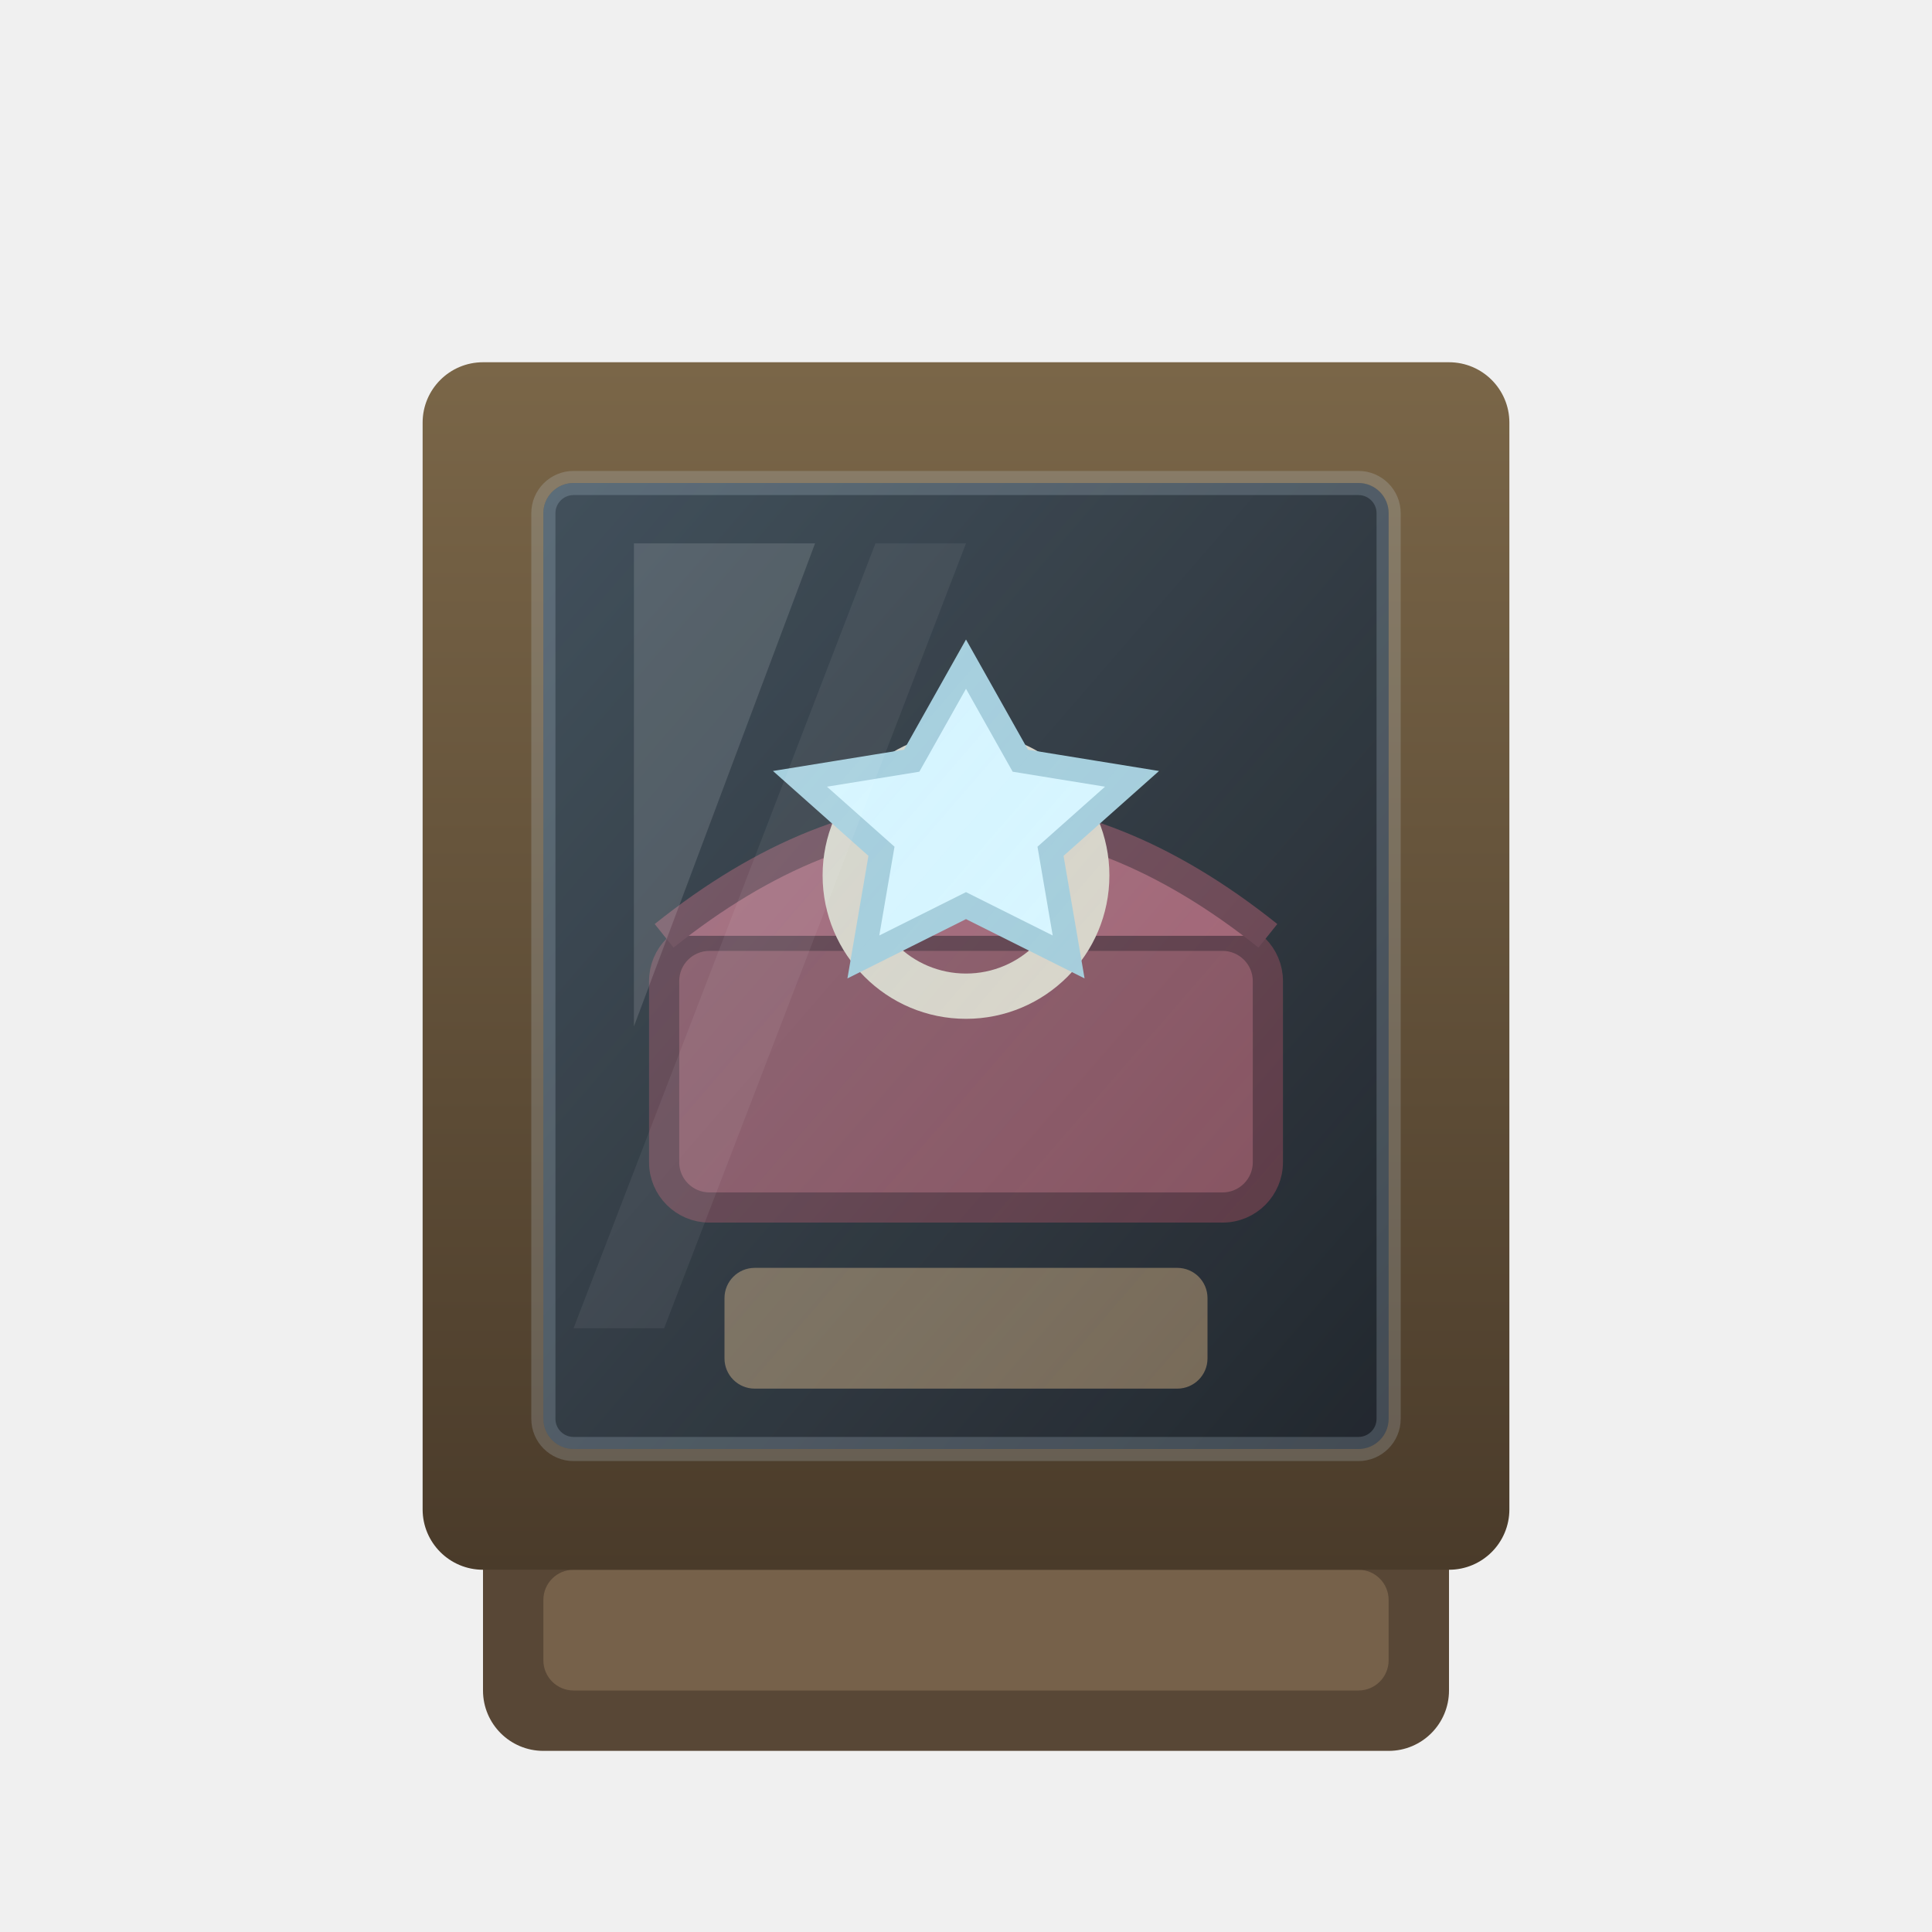
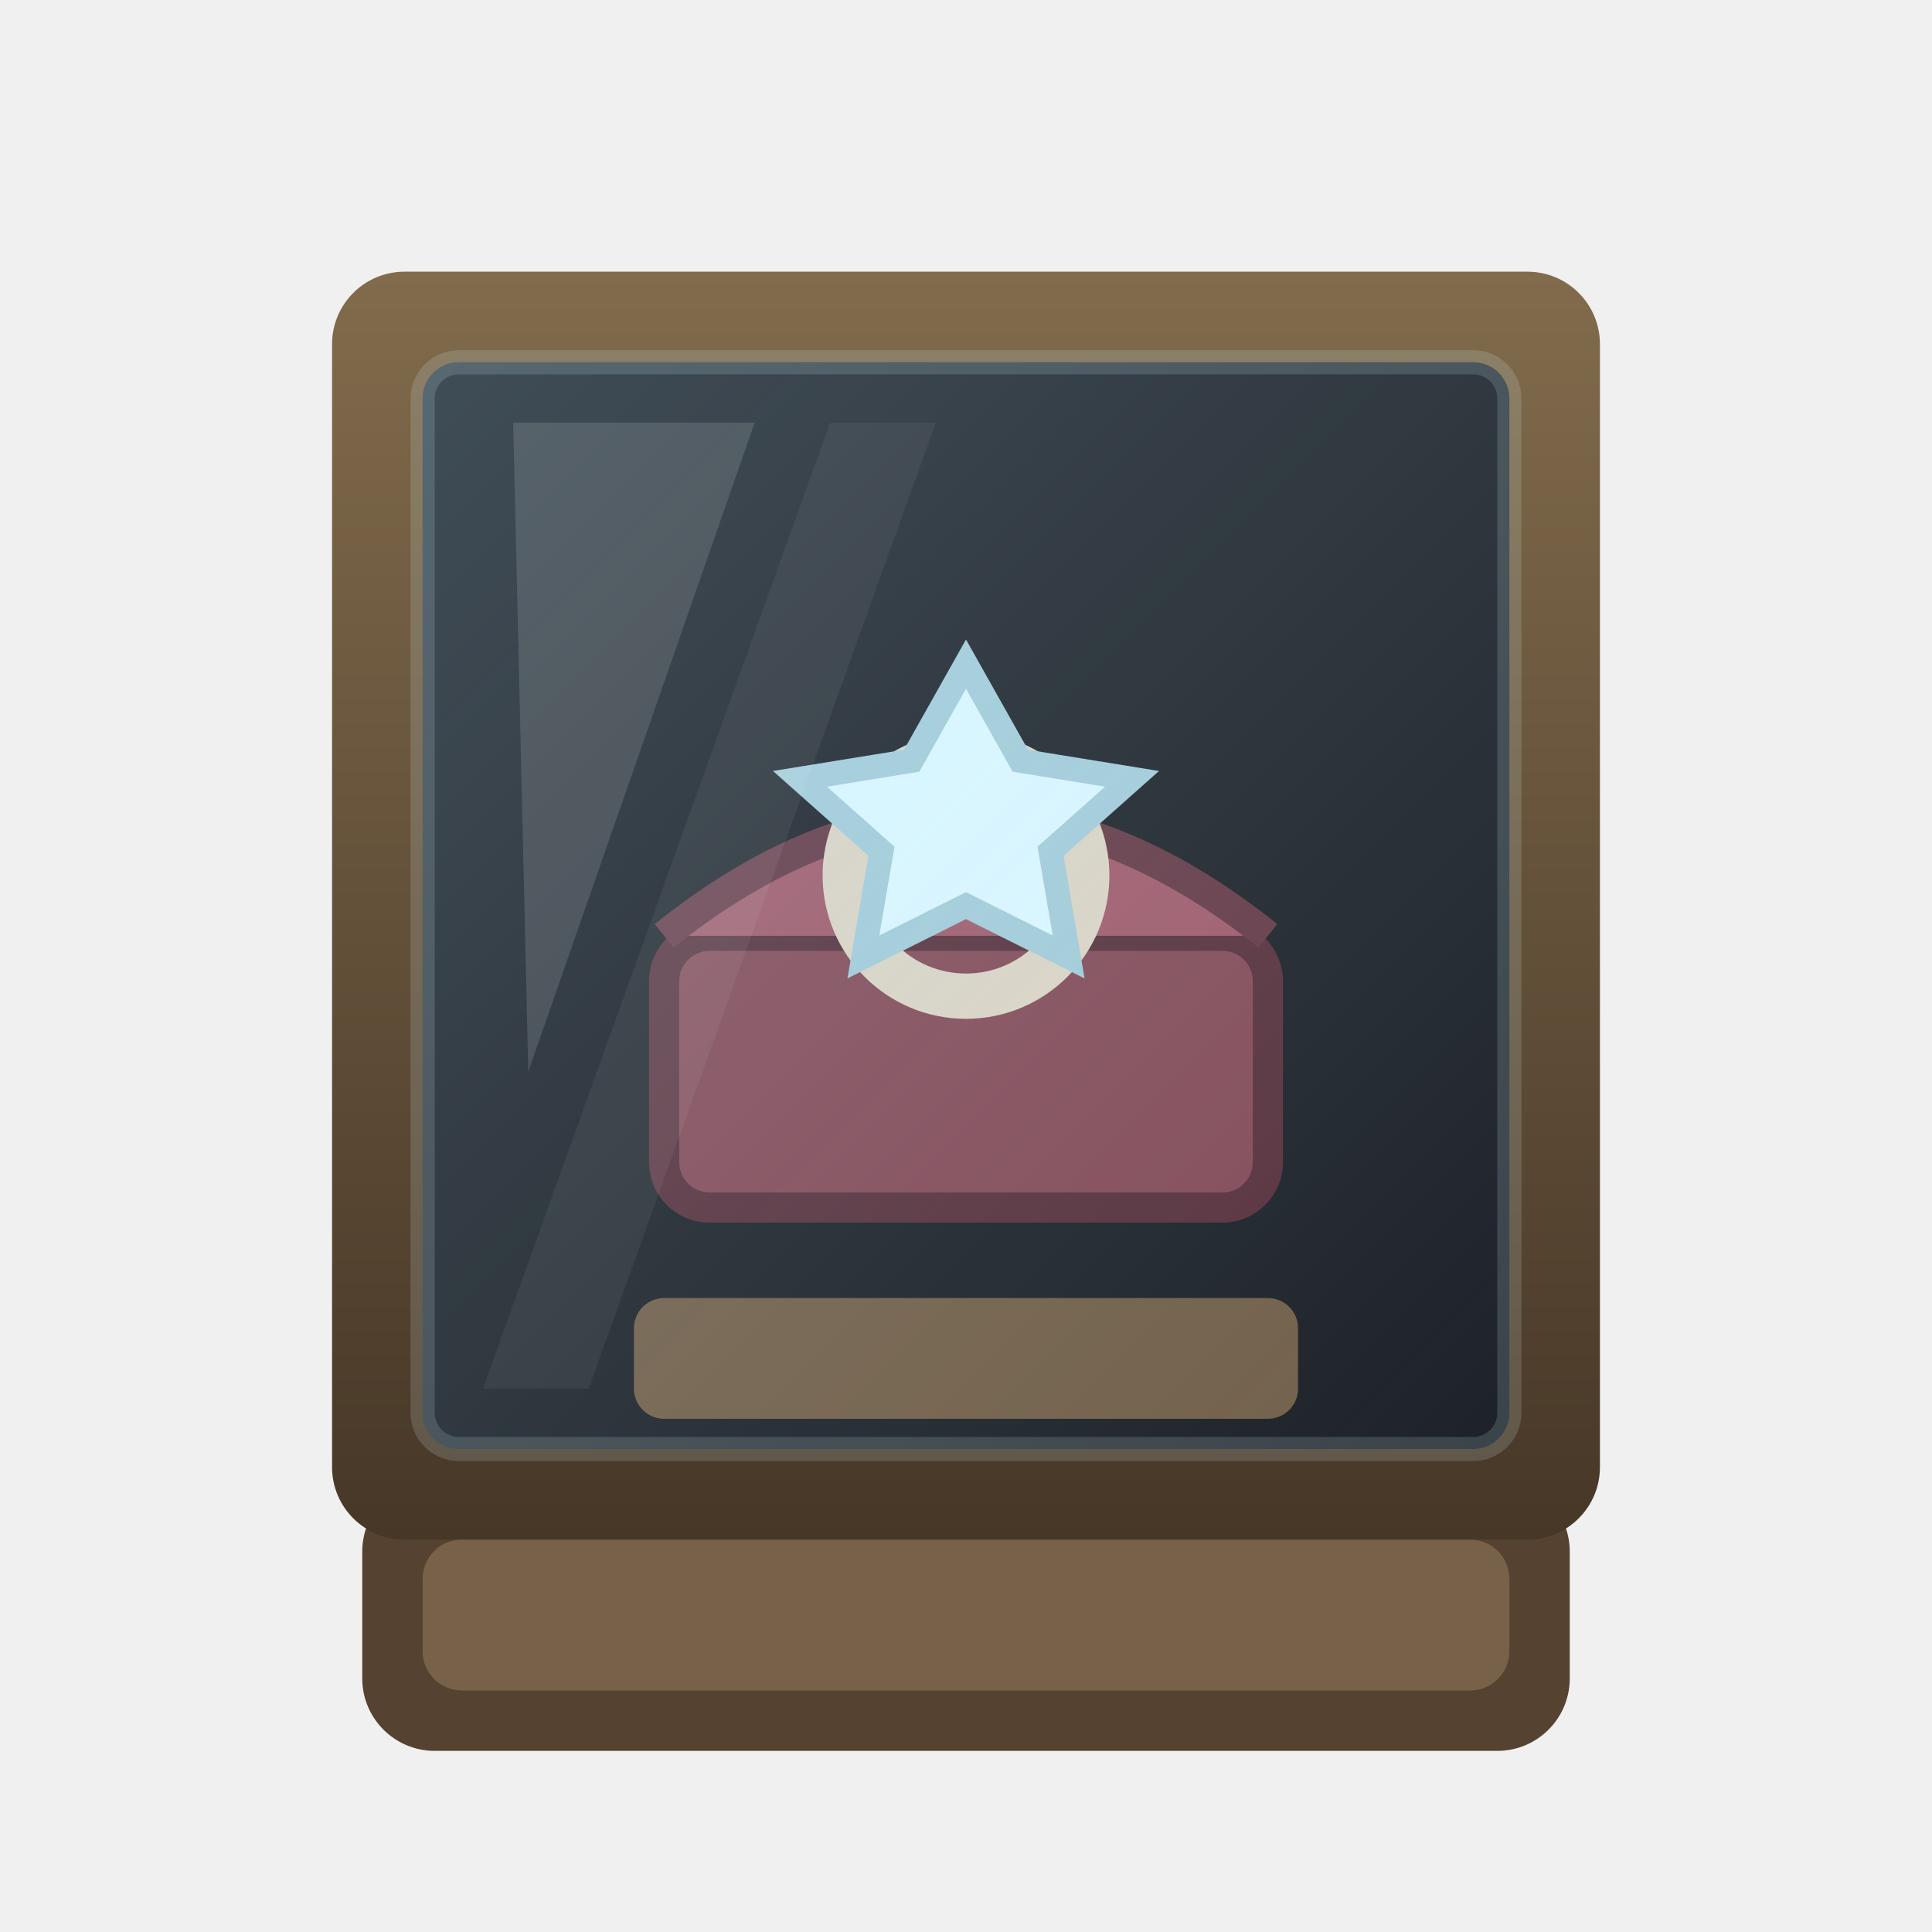
<svg xmlns="http://www.w3.org/2000/svg" viewBox="0 0 64 64">
  <defs>
    <linearGradient id="frame" x1="0" y1="0" x2="0" y2="1">
-       <stop offset="0" stop-color="#7a6648" />
-       <stop offset="1" stop-color="#4a3b2a" />
+       <stop offset="0" stop-color="#816b4c" />
+       <stop offset="1" stop-color="#473727" />
    </linearGradient>
    <linearGradient id="glass" x1="0" y1="0" x2="1" y2="1">
-       <stop offset="0" stop-color="#bfe9ff" stop-opacity="0.28" />
-       <stop offset="1" stop-color="#e8f8ff" stop-opacity="0.08" />
+       <stop offset="0" stop-color="#c8efff" stop-opacity="0.26" />
+       <stop offset="1" stop-color="#f3fbff" stop-opacity="0.06" />
    </linearGradient>
  </defs>
-   <rect x="16" y="50" width="32" height="8" rx="2" fill="#584736" />
-   <rect x="18" y="52" width="28" height="4" rx="1" fill="#76614a" />
-   <rect x="14" y="12" width="36" height="40" rx="2" fill="url(#frame)" />
-   <rect x="18" y="16" width="28" height="32" rx="1" fill="#10151c" />
+   <rect x="12" y="49" width="40" height="9" rx="2.4" fill="#554230" />
+   <rect x="14" y="51" width="36" height="5" rx="1.3" fill="#786149" />
+   <rect x="11" y="9" width="42" height="42" rx="2.4" fill="url(#frame)" />
+   <rect x="14" y="12" width="36" height="36" rx="1.2" fill="#0f141b" />
  <rect x="22" y="31" width="20" height="9" rx="1.5" fill="#7c3f4d" stroke="#4d2430" stroke-width="1" />
  <path d="M22 31 Q32 23 42 31" fill="#995061" stroke="#5b2d3a" stroke-width="1" />
  <circle cx="32" cy="29" r="4" fill="none" stroke="#d8d0c0" stroke-width="1.5" />
  <path d="M32 22 L33.8 25.2 L37.5 25.8 L34.8 28.2 L35.4 31.7 L32 30 L28.6 31.7 L29.2 28.2 L26.5 25.8 L30.2 25.2 Z" fill="#d8f6ff" stroke="#9cc7d5" stroke-width="0.8" />
-   <rect x="24" y="42" width="16" height="4" rx="1" fill="#6b5a45" />
-   <rect x="18" y="16" width="28" height="32" rx="1" fill="url(#glass)" stroke="#d8f3ff" stroke-opacity="0.18" stroke-width="0.8" />
-   <path d="M21 18 L27 18 L21 34 Z" fill="#ffffff" fill-opacity="0.13" />
-   <path d="M29 18 L32 18 L22 44 L19 44 Z" fill="#ffffff" fill-opacity="0.06" />
+   <rect x="21" y="43" width="22" height="4" rx="1" fill="#69553d" />
+   <rect x="14" y="12" width="36" height="36" rx="1.2" fill="url(#glass)" stroke="#d8f3ff" stroke-opacity="0.16" stroke-width="0.8" />
+   <path d="M17 14 L25 14 L17.5 35.5 Z" fill="#ffffff" fill-opacity="0.13" />
+   <path d="M27.5 14 L31 14 L19.5 46 L16 46 Z" fill="#ffffff" fill-opacity="0.055" />
</svg>
